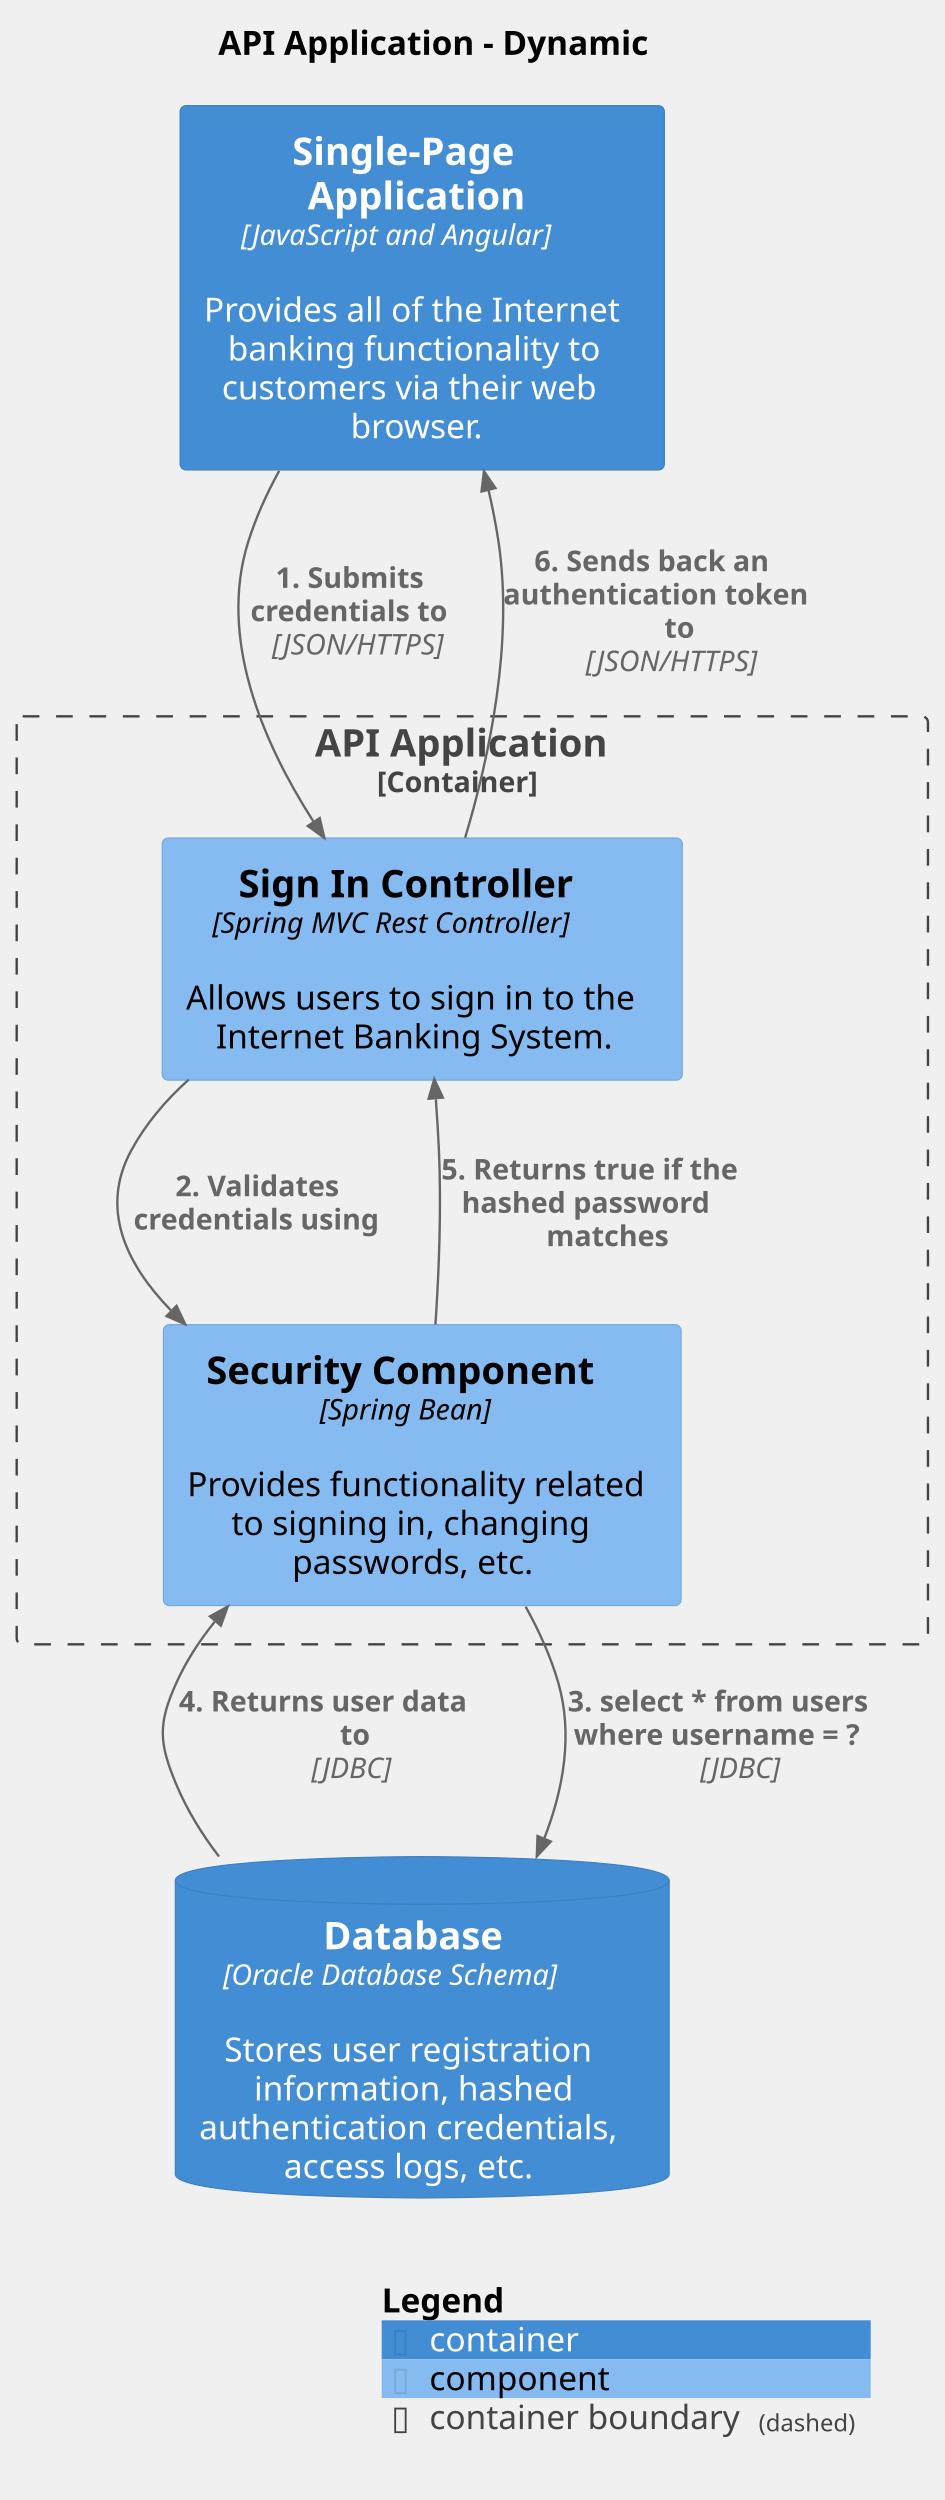
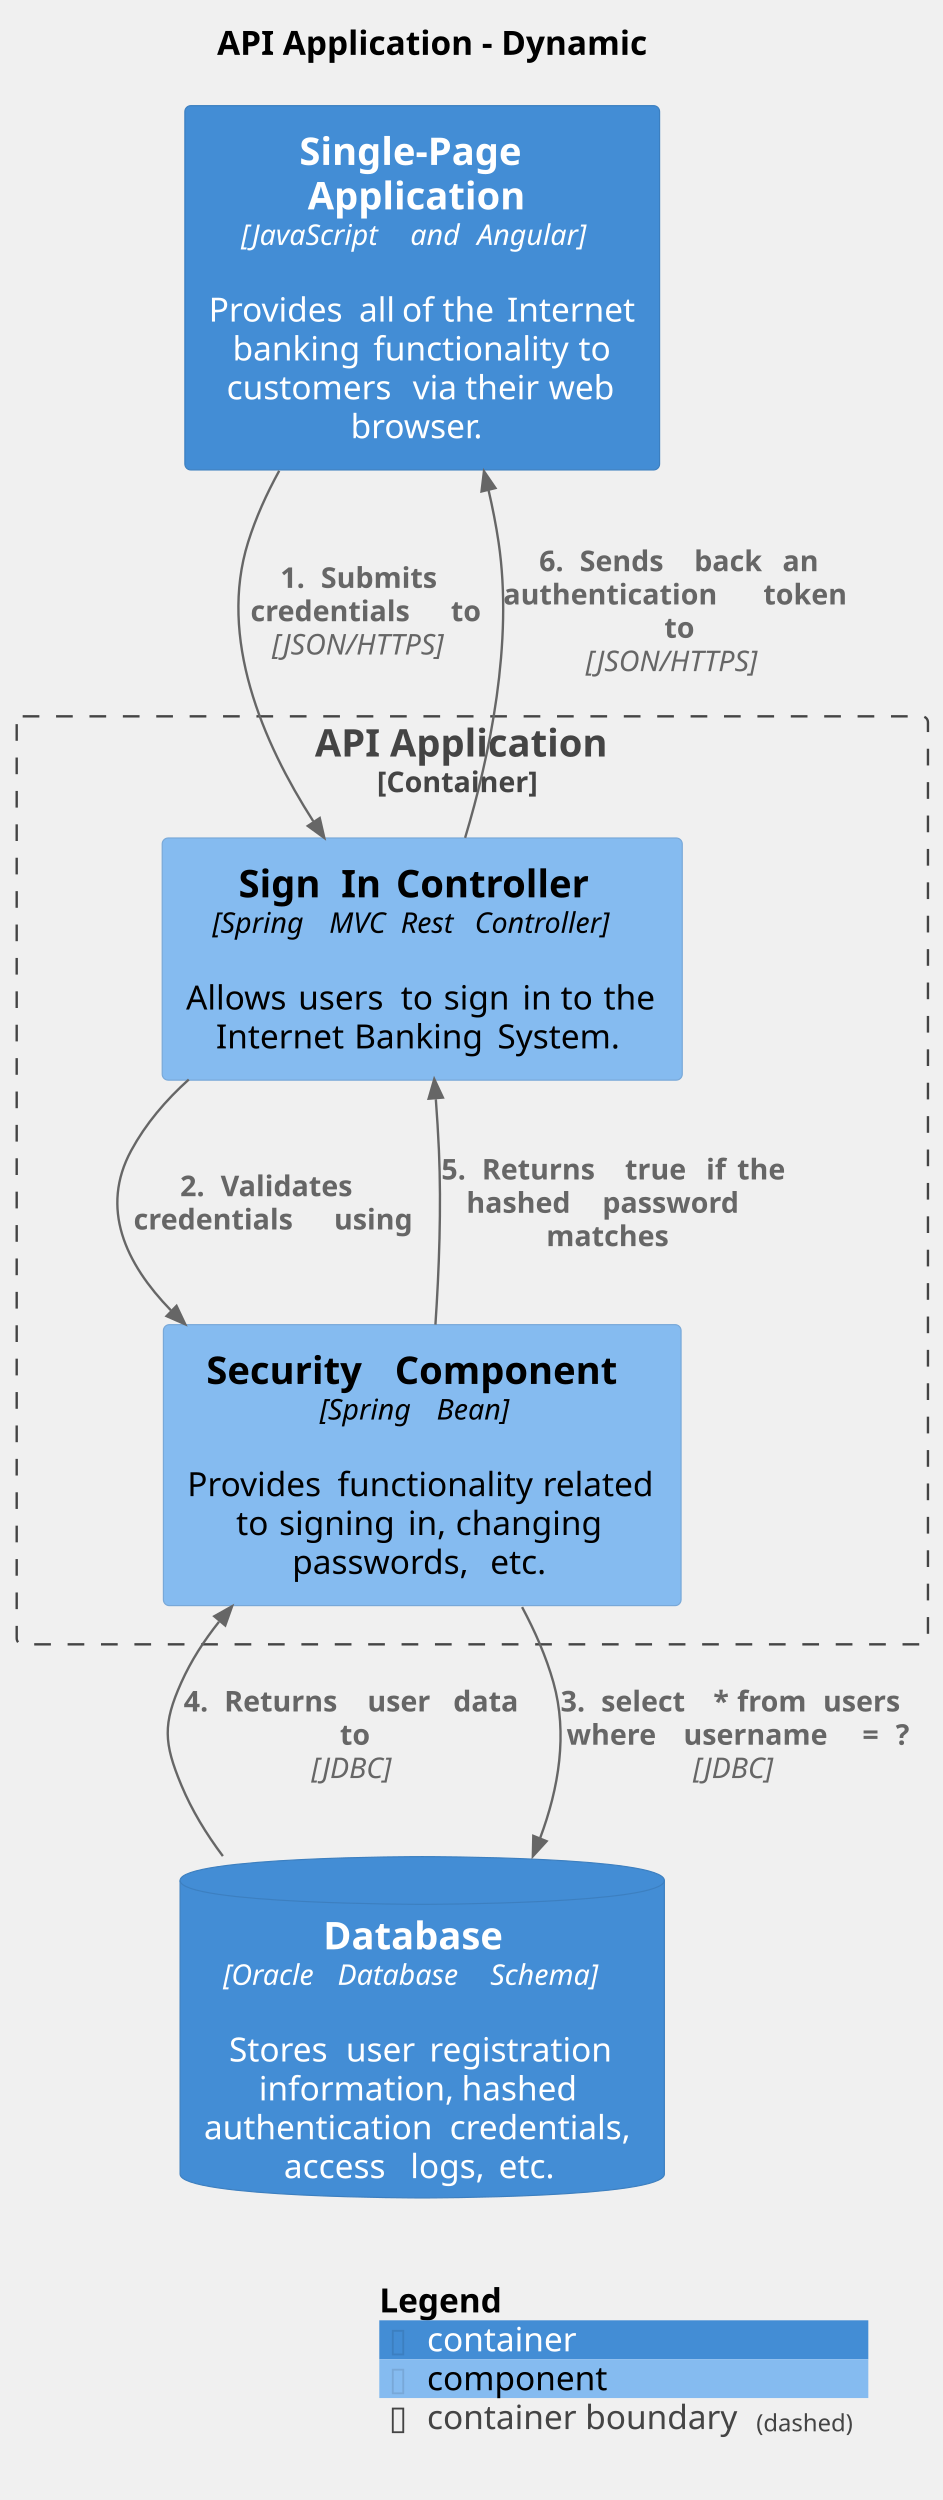
- <svg xmlns="http://www.w3.org/2000/svg" contentStyleType="text/css" height="1048px" preserveAspectRatio="none" style="width:396px;height:1048px;background:#FFFFFF;" version="1.1" viewBox="0 0 396 1048" width="396px" zoomAndPan="magnify">
+ <svg xmlns="http://www.w3.org/2000/svg" contentStyleType="text/css" height="1048px" preserveAspectRatio="none" style="width:395px;height:1048px;background:#FFFFFF;" version="1.1" viewBox="0 0 395 1048" width="395px" zoomAndPan="magnify">
  <defs />
  <g>
-     <text fill="#000000" font-family="sans-serif" font-size="14" font-weight="bold" lengthAdjust="spacing" textLength="199" x="91.5" y="22.995">API Application - Dynamic</text>
+     <text fill="#000000" font-family="sans-serif" font-size="14" font-weight="bold" lengthAdjust="spacing" textLength="199" x="91" y="22.995">API Application - Dynamic</text>
    <g id="cluster_InternetBankingSystem.APIApplication_boundary">
      <rect fill="none" height="389" rx="2.5" ry="2.5" style="stroke:#444444;stroke-width:1.0;stroke-dasharray:7.0,7.0;" width="382" x="7" y="300.297" />
      <text fill="#444444" font-family="sans-serif" font-size="16" font-weight="bold" lengthAdjust="spacing" textLength="132" x="132" y="317.148">API Application</text>
      <text fill="#444444" font-family="sans-serif" font-size="12" font-weight="bold" lengthAdjust="spacing" textLength="80" x="158" y="332.06">[Container]</text>
    </g>
    <g id="elem_InternetBankingSystem.APIApplication.SignInController">
      <rect fill="#85BBF0" height="101.484" rx="2.5" ry="2.5" style="stroke:#78A8D8;stroke-width:0.5;" width="218" x="68" y="351.297" />
-       <text fill="#000000" font-family="sans-serif" font-size="16" font-weight="bold" lengthAdjust="spacing" textLength="154" x="100" y="376.148">Sign In Controller</text>
-       <text fill="#000000" font-family="sans-serif" font-size="12" font-style="italic" lengthAdjust="spacing" textLength="176" x="89" y="391.06">[Spring MVC Rest Controller]</text>
+       <text fill="#000000" font-family="sans-serif" font-size="16" font-weight="bold" lengthAdjust="spacing" textLength="37" x="100" y="376.148">Sign</text>
+       <text fill="#000000" font-family="sans-serif" font-size="16" font-weight="bold" lengthAdjust="spacing" textLength="6" x="137" y="376.148"> </text>
+       <text fill="#000000" font-family="sans-serif" font-size="16" font-weight="bold" lengthAdjust="spacing" textLength="17" x="143" y="376.148">In</text>
+       <text fill="#000000" font-family="sans-serif" font-size="16" font-weight="bold" lengthAdjust="spacing" textLength="6" x="160" y="376.148"> </text>
+       <text fill="#000000" font-family="sans-serif" font-size="16" font-weight="bold" lengthAdjust="spacing" textLength="88" x="166" y="376.148">Controller</text>
+       <text fill="#000000" font-family="sans-serif" font-size="12" font-style="italic" lengthAdjust="spacing" textLength="45" x="89" y="391.06">[Spring</text>
+       <text fill="#000000" font-family="sans-serif" font-size="12" font-style="italic" lengthAdjust="spacing" textLength="4" x="134" y="391.06"> </text>
+       <text fill="#000000" font-family="sans-serif" font-size="12" font-style="italic" lengthAdjust="spacing" textLength="26" x="138" y="391.06">MVC</text>
+       <text fill="#000000" font-family="sans-serif" font-size="12" font-style="italic" lengthAdjust="spacing" textLength="4" x="164" y="391.06"> </text>
+       <text fill="#000000" font-family="sans-serif" font-size="12" font-style="italic" lengthAdjust="spacing" textLength="27" x="168" y="391.06">Rest</text>
+       <text fill="#000000" font-family="sans-serif" font-size="12" font-style="italic" lengthAdjust="spacing" textLength="4" x="195" y="391.06"> </text>
+       <text fill="#000000" font-family="sans-serif" font-size="12" font-style="italic" lengthAdjust="spacing" textLength="66" x="199" y="391.06">Controller]</text>
      <text fill="#000000" font-family="sans-serif" font-size="14" lengthAdjust="spacing" textLength="4" x="175" y="406.886"> </text>
-       <text fill="#000000" font-family="sans-serif" font-size="14" lengthAdjust="spacing" textLength="198" x="78" y="423.183">Allows users to sign in to the</text>
-       <text fill="#000000" font-family="sans-serif" font-size="14" lengthAdjust="spacing" textLength="173" x="90.5" y="439.479">Internet Banking System.</text>
+       <text fill="#000000" font-family="sans-serif" font-size="14" lengthAdjust="spacing" textLength="43" x="78" y="423.183">Allows</text>
+       <text fill="#000000" font-family="sans-serif" font-size="14" lengthAdjust="spacing" textLength="4" x="121" y="423.183"> </text>
+       <text fill="#000000" font-family="sans-serif" font-size="14" lengthAdjust="spacing" textLength="39" x="125" y="423.183">users</text>
+       <text fill="#000000" font-family="sans-serif" font-size="14" lengthAdjust="spacing" textLength="4" x="164" y="423.183"> </text>
+       <text fill="#000000" font-family="sans-serif" font-size="14" lengthAdjust="spacing" textLength="14" x="168" y="423.183">to</text>
+       <text fill="#000000" font-family="sans-serif" font-size="14" lengthAdjust="spacing" textLength="4" x="182" y="423.183"> </text>
+       <text fill="#000000" font-family="sans-serif" font-size="14" lengthAdjust="spacing" textLength="29" x="186" y="423.183">sign</text>
+       <text fill="#000000" font-family="sans-serif" font-size="14" lengthAdjust="spacing" textLength="4" x="215" y="423.183"> </text>
+       <text fill="#000000" font-family="sans-serif" font-size="14" lengthAdjust="spacing" textLength="12" x="219" y="423.183">in</text>
+       <text fill="#000000" font-family="sans-serif" font-size="14" lengthAdjust="spacing" textLength="4" x="231" y="423.183"> </text>
+       <text fill="#000000" font-family="sans-serif" font-size="14" lengthAdjust="spacing" textLength="14" x="235" y="423.183">to</text>
+       <text fill="#000000" font-family="sans-serif" font-size="14" lengthAdjust="spacing" textLength="4" x="249" y="423.183"> </text>
+       <text fill="#000000" font-family="sans-serif" font-size="14" lengthAdjust="spacing" textLength="23" x="253" y="423.183">the</text>
+       <text fill="#000000" font-family="sans-serif" font-size="14" lengthAdjust="spacing" textLength="54" x="90.5" y="439.479">Internet</text>
+       <text fill="#000000" font-family="sans-serif" font-size="14" lengthAdjust="spacing" textLength="4" x="144.5" y="439.479"> </text>
+       <text fill="#000000" font-family="sans-serif" font-size="14" lengthAdjust="spacing" textLength="56" x="148.5" y="439.479">Banking</text>
+       <text fill="#000000" font-family="sans-serif" font-size="14" lengthAdjust="spacing" textLength="4" x="204.5" y="439.479"> </text>
+       <text fill="#000000" font-family="sans-serif" font-size="14" lengthAdjust="spacing" textLength="55" x="208.5" y="439.479">System.</text>
    </g>
    <g id="elem_InternetBankingSystem.APIApplication.SecurityComponent">
      <rect fill="#85BBF0" height="117.781" rx="2.5" ry="2.5" style="stroke:#78A8D8;stroke-width:0.5;" width="217" x="68.5" y="555.297" />
-       <text fill="#000000" font-family="sans-serif" font-size="16" font-weight="bold" lengthAdjust="spacing" textLength="181" x="86.5" y="580.148">Security Component</text>
-       <text fill="#000000" font-family="sans-serif" font-size="12" font-style="italic" lengthAdjust="spacing" textLength="86" x="134" y="595.061">[Spring Bean]</text>
+       <text fill="#000000" font-family="sans-serif" font-size="16" font-weight="bold" lengthAdjust="spacing" textLength="73" x="86.5" y="580.148">Security</text>
+       <text fill="#000000" font-family="sans-serif" font-size="16" font-weight="bold" lengthAdjust="spacing" textLength="6" x="159.5" y="580.148"> </text>
+       <text fill="#000000" font-family="sans-serif" font-size="16" font-weight="bold" lengthAdjust="spacing" textLength="102" x="165.5" y="580.148">Component</text>
+       <text fill="#000000" font-family="sans-serif" font-size="12" font-style="italic" lengthAdjust="spacing" textLength="45" x="134" y="595.061">[Spring</text>
+       <text fill="#000000" font-family="sans-serif" font-size="12" font-style="italic" lengthAdjust="spacing" textLength="4" x="179" y="595.061"> </text>
+       <text fill="#000000" font-family="sans-serif" font-size="12" font-style="italic" lengthAdjust="spacing" textLength="37" x="183" y="595.061">Bean]</text>
      <text fill="#000000" font-family="sans-serif" font-size="14" lengthAdjust="spacing" textLength="4" x="175" y="610.886"> </text>
-       <text fill="#000000" font-family="sans-serif" font-size="14" lengthAdjust="spacing" textLength="197" x="78.5" y="627.183">Provides functionality related</text>
-       <text fill="#000000" font-family="sans-serif" font-size="14" lengthAdjust="spacing" textLength="156" x="97" y="643.48">to signing in, changing</text>
-       <text fill="#000000" font-family="sans-serif" font-size="14" lengthAdjust="spacing" textLength="109" x="122.5" y="659.776">passwords, etc.</text>
+       <text fill="#000000" font-family="sans-serif" font-size="14" lengthAdjust="spacing" textLength="59" x="78.5" y="627.183">Provides</text>
+       <text fill="#000000" font-family="sans-serif" font-size="14" lengthAdjust="spacing" textLength="4" x="137.5" y="627.183"> </text>
+       <text fill="#000000" font-family="sans-serif" font-size="14" lengthAdjust="spacing" textLength="82" x="141.5" y="627.183">functionality</text>
+       <text fill="#000000" font-family="sans-serif" font-size="14" lengthAdjust="spacing" textLength="4" x="223.5" y="627.183"> </text>
+       <text fill="#000000" font-family="sans-serif" font-size="14" lengthAdjust="spacing" textLength="48" x="227.5" y="627.183">related</text>
+       <text fill="#000000" font-family="sans-serif" font-size="14" lengthAdjust="spacing" textLength="14" x="99" y="643.48">to</text>
+       <text fill="#000000" font-family="sans-serif" font-size="14" lengthAdjust="spacing" textLength="4" x="113" y="643.48"> </text>
+       <text fill="#000000" font-family="sans-serif" font-size="14" lengthAdjust="spacing" textLength="50" x="117" y="643.48">signing</text>
+       <text fill="#000000" font-family="sans-serif" font-size="14" lengthAdjust="spacing" textLength="4" x="167" y="643.48"> </text>
+       <text fill="#000000" font-family="sans-serif" font-size="14" lengthAdjust="spacing" textLength="16" x="171" y="643.48">in,</text>
+       <text fill="#000000" font-family="sans-serif" font-size="14" lengthAdjust="spacing" textLength="4" x="187" y="643.48"> </text>
+       <text fill="#000000" font-family="sans-serif" font-size="14" lengthAdjust="spacing" textLength="64" x="191" y="643.48">changing</text>
+       <text fill="#000000" font-family="sans-serif" font-size="14" lengthAdjust="spacing" textLength="79" x="122.5" y="659.776">passwords,</text>
+       <text fill="#000000" font-family="sans-serif" font-size="14" lengthAdjust="spacing" textLength="4" x="201.5" y="659.776"> </text>
+       <text fill="#000000" font-family="sans-serif" font-size="14" lengthAdjust="spacing" textLength="26" x="205.5" y="659.776">etc.</text>
    </g>
    <g id="elem_InternetBankingSystem.Database">
-       <path d="M73.5,788.297 C73.5,778.297 177,778.297 177,778.297 C177,778.297 280.5,778.297 280.5,788.297 L280.5,911.375 C280.5,921.375 177,921.375 177,921.375 C177,921.375 73.5,921.375 73.5,911.375 L73.5,788.297 " fill="#438DD5" style="stroke:#3C7FC0;stroke-width:0.5;" />
-       <path d="M73.5,788.297 C73.5,798.297 177,798.297 177,798.297 C177,798.297 280.5,798.297 280.5,788.297 " fill="none" style="stroke:#3C7FC0;stroke-width:0.5;" />
+       <path d="M75.5,788.297 C75.5,778.297 177,778.297 177,778.297 C177,778.297 278.5,778.297 278.5,788.297 L278.5,911.375 C278.5,921.375 177,921.375 177,921.375 C177,921.375 75.5,921.375 75.5,911.375 L75.5,788.297 " fill="#438DD5" style="stroke:#3C7FC0;stroke-width:0.5;" />
+       <path d="M75.5,788.297 C75.5,798.297 177,798.297 177,798.297 C177,798.297 278.5,798.297 278.5,788.297 " fill="none" style="stroke:#3C7FC0;stroke-width:0.5;" />
      <text fill="#FFFFFF" font-family="sans-serif" font-size="16" font-weight="bold" lengthAdjust="spacing" textLength="83" x="135.5" y="817.148">Database</text>
-       <text fill="#FFFFFF" font-family="sans-serif" font-size="12" font-style="italic" lengthAdjust="spacing" textLength="167" x="93.5" y="832.061">[Oracle Database Schema]</text>
+       <text fill="#FFFFFF" font-family="sans-serif" font-size="12" font-style="italic" lengthAdjust="spacing" textLength="44" x="93.5" y="832.061">[Oracle</text>
+       <text fill="#FFFFFF" font-family="sans-serif" font-size="12" font-style="italic" lengthAdjust="spacing" textLength="4" x="137.5" y="832.061"> </text>
+       <text fill="#FFFFFF" font-family="sans-serif" font-size="12" font-style="italic" lengthAdjust="spacing" textLength="60" x="141.5" y="832.061">Database</text>
+       <text fill="#FFFFFF" font-family="sans-serif" font-size="12" font-style="italic" lengthAdjust="spacing" textLength="4" x="201.5" y="832.061"> </text>
+       <text fill="#FFFFFF" font-family="sans-serif" font-size="12" font-style="italic" lengthAdjust="spacing" textLength="55" x="205.5" y="832.061">Schema]</text>
      <text fill="#FFFFFF" font-family="sans-serif" font-size="14" lengthAdjust="spacing" textLength="4" x="175" y="847.886"> </text>
-       <text fill="#FFFFFF" font-family="sans-serif" font-size="14" lengthAdjust="spacing" textLength="162" x="94" y="864.183">Stores user registration</text>
-       <text fill="#FFFFFF" font-family="sans-serif" font-size="14" lengthAdjust="spacing" textLength="137" x="106.5" y="880.48">information, hashed</text>
-       <text fill="#FFFFFF" font-family="sans-serif" font-size="14" lengthAdjust="spacing" textLength="183" x="83.5" y="896.776">authentication credentials,</text>
-       <text fill="#FFFFFF" font-family="sans-serif" font-size="14" lengthAdjust="spacing" textLength="116" x="119" y="913.073">access logs, etc.</text>
+       <text fill="#FFFFFF" font-family="sans-serif" font-size="14" lengthAdjust="spacing" textLength="45" x="96" y="864.183">Stores</text>
+       <text fill="#FFFFFF" font-family="sans-serif" font-size="14" lengthAdjust="spacing" textLength="4" x="141" y="864.183"> </text>
+       <text fill="#FFFFFF" font-family="sans-serif" font-size="14" lengthAdjust="spacing" textLength="31" x="145" y="864.183">user</text>
+       <text fill="#FFFFFF" font-family="sans-serif" font-size="14" lengthAdjust="spacing" textLength="4" x="176" y="864.183"> </text>
+       <text fill="#FFFFFF" font-family="sans-serif" font-size="14" lengthAdjust="spacing" textLength="78" x="180" y="864.183">registration</text>
+       <text fill="#FFFFFF" font-family="sans-serif" font-size="14" lengthAdjust="spacing" textLength="81" x="108.5" y="880.48">information,</text>
+       <text fill="#FFFFFF" font-family="sans-serif" font-size="14" lengthAdjust="spacing" textLength="4" x="189.5" y="880.48"> </text>
+       <text fill="#FFFFFF" font-family="sans-serif" font-size="14" lengthAdjust="spacing" textLength="52" x="193.5" y="880.48">hashed</text>
+       <text fill="#FFFFFF" font-family="sans-serif" font-size="14" lengthAdjust="spacing" textLength="99" x="85.5" y="896.776">authentication</text>
+       <text fill="#FFFFFF" font-family="sans-serif" font-size="14" lengthAdjust="spacing" textLength="4" x="184.5" y="896.776"> </text>
+       <text fill="#FFFFFF" font-family="sans-serif" font-size="14" lengthAdjust="spacing" textLength="80" x="188.5" y="896.776">credentials,</text>
+       <text fill="#FFFFFF" font-family="sans-serif" font-size="14" lengthAdjust="spacing" textLength="49" x="119" y="913.073">access</text>
+       <text fill="#FFFFFF" font-family="sans-serif" font-size="14" lengthAdjust="spacing" textLength="4" x="168" y="913.073"> </text>
+       <text fill="#FFFFFF" font-family="sans-serif" font-size="14" lengthAdjust="spacing" textLength="33" x="172" y="913.073">logs,</text>
+       <text fill="#FFFFFF" font-family="sans-serif" font-size="14" lengthAdjust="spacing" textLength="4" x="205" y="913.073"> </text>
+       <text fill="#FFFFFF" font-family="sans-serif" font-size="14" lengthAdjust="spacing" textLength="26" x="209" y="913.073">etc.</text>
    </g>
    <g id="elem_InternetBankingSystem.SinglePageApplication">
-       <rect fill="#438DD5" height="152.703" rx="2.5" ry="2.5" style="stroke:#3C7FC0;stroke-width:0.5;" width="203" x="75.5" y="44.297" />
-       <text fill="#FFFFFF" font-family="sans-serif" font-size="16" font-weight="bold" lengthAdjust="spacing" textLength="103" x="122.5" y="69.148">Single-Page</text>
+       <rect fill="#438DD5" height="152.703" rx="2.5" ry="2.5" style="stroke:#3C7FC0;stroke-width:0.5;" width="199" x="77.5" y="44.297" />
+       <text fill="#FFFFFF" font-family="sans-serif" font-size="16" font-weight="bold" lengthAdjust="spacing" textLength="103" x="125.5" y="69.148">Single-Page</text>
      <text fill="#FFFFFF" font-family="sans-serif" font-size="16" font-weight="bold" lengthAdjust="spacing" textLength="96" x="129" y="87.773">Application</text>
-       <text fill="#FFFFFF" font-family="sans-serif" font-size="12" font-style="italic" lengthAdjust="spacing" textLength="152" x="101" y="102.686">[JavaScript and Angular]</text>
+       <text fill="#FFFFFF" font-family="sans-serif" font-size="12" font-style="italic" lengthAdjust="spacing" textLength="67" x="101" y="102.686">[JavaScript</text>
+       <text fill="#FFFFFF" font-family="sans-serif" font-size="12" font-style="italic" lengthAdjust="spacing" textLength="4" x="168" y="102.686"> </text>
+       <text fill="#FFFFFF" font-family="sans-serif" font-size="12" font-style="italic" lengthAdjust="spacing" textLength="24" x="172" y="102.686">and</text>
+       <text fill="#FFFFFF" font-family="sans-serif" font-size="12" font-style="italic" lengthAdjust="spacing" textLength="4" x="196" y="102.686"> </text>
+       <text fill="#FFFFFF" font-family="sans-serif" font-size="12" font-style="italic" lengthAdjust="spacing" textLength="53" x="200" y="102.686">Angular]</text>
      <text fill="#FFFFFF" font-family="sans-serif" font-size="14" lengthAdjust="spacing" textLength="4" x="175" y="118.511"> </text>
-       <text fill="#FFFFFF" font-family="sans-serif" font-size="14" lengthAdjust="spacing" textLength="179" x="85.5" y="134.808">Provides all of the Internet</text>
-       <text fill="#FFFFFF" font-family="sans-serif" font-size="14" lengthAdjust="spacing" textLength="159" x="95.5" y="151.105">banking functionality to</text>
-       <text fill="#FFFFFF" font-family="sans-serif" font-size="14" lengthAdjust="spacing" textLength="164" x="93" y="167.401">customers via their web</text>
+       <text fill="#FFFFFF" font-family="sans-serif" font-size="14" lengthAdjust="spacing" textLength="59" x="87.5" y="134.808">Provides</text>
+       <text fill="#FFFFFF" font-family="sans-serif" font-size="14" lengthAdjust="spacing" textLength="4" x="146.5" y="134.808"> </text>
+       <text fill="#FFFFFF" font-family="sans-serif" font-size="14" lengthAdjust="spacing" textLength="14" x="150.5" y="134.808">all</text>
+       <text fill="#FFFFFF" font-family="sans-serif" font-size="14" lengthAdjust="spacing" textLength="4" x="164.5" y="134.808"> </text>
+       <text fill="#FFFFFF" font-family="sans-serif" font-size="14" lengthAdjust="spacing" textLength="13" x="168.5" y="134.808">of</text>
+       <text fill="#FFFFFF" font-family="sans-serif" font-size="14" lengthAdjust="spacing" textLength="4" x="181.5" y="134.808"> </text>
+       <text fill="#FFFFFF" font-family="sans-serif" font-size="14" lengthAdjust="spacing" textLength="23" x="185.5" y="134.808">the</text>
+       <text fill="#FFFFFF" font-family="sans-serif" font-size="14" lengthAdjust="spacing" textLength="4" x="208.5" y="134.808"> </text>
+       <text fill="#FFFFFF" font-family="sans-serif" font-size="14" lengthAdjust="spacing" textLength="54" x="212.5" y="134.808">Internet</text>
+       <text fill="#FFFFFF" font-family="sans-serif" font-size="14" lengthAdjust="spacing" textLength="55" x="97.5" y="151.105">banking</text>
+       <text fill="#FFFFFF" font-family="sans-serif" font-size="14" lengthAdjust="spacing" textLength="4" x="152.5" y="151.105"> </text>
+       <text fill="#FFFFFF" font-family="sans-serif" font-size="14" lengthAdjust="spacing" textLength="82" x="156.5" y="151.105">functionality</text>
+       <text fill="#FFFFFF" font-family="sans-serif" font-size="14" lengthAdjust="spacing" textLength="4" x="238.5" y="151.105"> </text>
+       <text fill="#FFFFFF" font-family="sans-serif" font-size="14" lengthAdjust="spacing" textLength="14" x="242.5" y="151.105">to</text>
+       <text fill="#FFFFFF" font-family="sans-serif" font-size="14" lengthAdjust="spacing" textLength="74" x="95" y="167.401">customers</text>
+       <text fill="#FFFFFF" font-family="sans-serif" font-size="14" lengthAdjust="spacing" textLength="4" x="169" y="167.401"> </text>
+       <text fill="#FFFFFF" font-family="sans-serif" font-size="14" lengthAdjust="spacing" textLength="18" x="173" y="167.401">via</text>
+       <text fill="#FFFFFF" font-family="sans-serif" font-size="14" lengthAdjust="spacing" textLength="4" x="191" y="167.401"> </text>
+       <text fill="#FFFFFF" font-family="sans-serif" font-size="14" lengthAdjust="spacing" textLength="31" x="195" y="167.401">their</text>
+       <text fill="#FFFFFF" font-family="sans-serif" font-size="14" lengthAdjust="spacing" textLength="4" x="226" y="167.401"> </text>
+       <text fill="#FFFFFF" font-family="sans-serif" font-size="14" lengthAdjust="spacing" textLength="29" x="230" y="167.401">web</text>
      <text fill="#FFFFFF" font-family="sans-serif" font-size="14" lengthAdjust="spacing" textLength="60" x="147" y="183.698">browser.</text>
    </g>
    <g id="link_InternetBankingSystem.SinglePageApplication_InternetBankingSystem.APIApplication.SignInController">
      <path d="M117.05,197.347 C111.74,207.007 107.19,217.087 104,227.297 C91.5,267.337 109.89,310.847 131.33,344.277 " fill="none" id="InternetBankingSystem.SinglePageApplication-to-InternetBankingSystem.APIApplication.SignInController" style="stroke:#666666;stroke-width:1.0;" />
      <polygon fill="#666666" points="135.95,351.257,134.037,342.93,129.034,346.241,135.95,351.257" style="stroke:#666666;stroke-width:1.0;" />
-       <text fill="#666666" font-family="sans-serif" font-size="12" font-weight="bold" lengthAdjust="spacing" textLength="74" x="115.5" y="246.435">1. Submits</text>
-       <text fill="#666666" font-family="sans-serif" font-size="12" font-weight="bold" lengthAdjust="spacing" textLength="99" x="105" y="260.404">credentials to</text>
+       <text fill="#666666" font-family="sans-serif" font-size="12" font-weight="bold" lengthAdjust="spacing" textLength="13" x="117.5" y="246.435">1.</text>
+       <text fill="#666666" font-family="sans-serif" font-size="12" font-weight="bold" lengthAdjust="spacing" textLength="4" x="130.5" y="246.435"> </text>
+       <text fill="#666666" font-family="sans-serif" font-size="12" font-weight="bold" lengthAdjust="spacing" textLength="57" x="134.5" y="246.435">Submits</text>
+       <text fill="#666666" font-family="sans-serif" font-size="12" font-weight="bold" lengthAdjust="spacing" textLength="80" x="105" y="260.404">credentials</text>
+       <text fill="#666666" font-family="sans-serif" font-size="12" font-weight="bold" lengthAdjust="spacing" textLength="4" x="185" y="260.404"> </text>
+       <text fill="#666666" font-family="sans-serif" font-size="12" font-weight="bold" lengthAdjust="spacing" textLength="15" x="189" y="260.404">to</text>
      <text fill="#666666" font-family="sans-serif" font-size="12" font-style="italic" lengthAdjust="spacing" textLength="81" x="114" y="274.373">[JSON/HTTPS]</text>
    </g>
    <g id="link_InternetBankingSystem.APIApplication.SignInController_InternetBankingSystem.SinglePageApplication">
      <path d="M194.97,351.217 C205.35,316.597 215.22,269.257 209,227.297 C207.94,220.137 206.49,212.787 204.8,205.467 " fill="none" id="InternetBankingSystem.APIApplication.SignInController-to-InternetBankingSystem.SinglePageApplication" style="stroke:#666666;stroke-width:1.0;" />
      <polygon fill="#666666" points="202.87,197.537,201.856,206.02,207.684,204.595,202.87,197.537" style="stroke:#666666;stroke-width:1.0;" />
-       <text fill="#666666" font-family="sans-serif" font-size="12" font-weight="bold" lengthAdjust="spacing" textLength="120" x="224" y="239.435">6. Sends back an</text>
-       <text fill="#666666" font-family="sans-serif" font-size="12" font-weight="bold" lengthAdjust="spacing" textLength="150" x="211" y="253.404">authentication token</text>
+       <text fill="#666666" font-family="sans-serif" font-size="12" font-weight="bold" lengthAdjust="spacing" textLength="13" x="226" y="239.435">6.</text>
+       <text fill="#666666" font-family="sans-serif" font-size="12" font-weight="bold" lengthAdjust="spacing" textLength="4" x="239" y="239.435"> </text>
+       <text fill="#666666" font-family="sans-serif" font-size="12" font-weight="bold" lengthAdjust="spacing" textLength="44" x="243" y="239.435">Sends</text>
+       <text fill="#666666" font-family="sans-serif" font-size="12" font-weight="bold" lengthAdjust="spacing" textLength="4" x="287" y="239.435"> </text>
+       <text fill="#666666" font-family="sans-serif" font-size="12" font-weight="bold" lengthAdjust="spacing" textLength="33" x="291" y="239.435">back</text>
+       <text fill="#666666" font-family="sans-serif" font-size="12" font-weight="bold" lengthAdjust="spacing" textLength="4" x="324" y="239.435"> </text>
+       <text fill="#666666" font-family="sans-serif" font-size="12" font-weight="bold" lengthAdjust="spacing" textLength="18" x="328" y="239.435">an</text>
+       <text fill="#666666" font-family="sans-serif" font-size="12" font-weight="bold" lengthAdjust="spacing" textLength="105" x="211" y="253.404">authentication</text>
+       <text fill="#666666" font-family="sans-serif" font-size="12" font-weight="bold" lengthAdjust="spacing" textLength="4" x="316" y="253.404"> </text>
+       <text fill="#666666" font-family="sans-serif" font-size="12" font-weight="bold" lengthAdjust="spacing" textLength="41" x="320" y="253.404">token</text>
      <text fill="#666666" font-family="sans-serif" font-size="12" font-weight="bold" lengthAdjust="spacing" textLength="15" x="278.5" y="267.373">to</text>
      <text fill="#666666" font-family="sans-serif" font-size="12" font-style="italic" lengthAdjust="spacing" textLength="81" x="245.5" y="281.342">[JSON/HTTPS]</text>
    </g>
    <g id="link_InternetBankingSystem.APIApplication.SignInController_InternetBankingSystem.APIApplication.SecurityComponent">
      <path d="M79.13,452.537 C69.51,461.187 61.08,471.077 55,482.297 C41.93,506.417 52.38,529.487 71.69,549.347 " fill="none" id="InternetBankingSystem.APIApplication.SignInController-to-InternetBankingSystem.APIApplication.SecurityComponent" style="stroke:#666666;stroke-width:1.0;" />
      <polygon fill="#666666" points="77.65,555.137,73.997,547.413,69.819,551.72,77.65,555.137" style="stroke:#666666;stroke-width:1.0;" />
-       <text fill="#666666" font-family="sans-serif" font-size="12" font-weight="bold" lengthAdjust="spacing" textLength="84" x="73.5" y="501.435">2. Validates</text>
-       <text fill="#666666" font-family="sans-serif" font-size="12" font-weight="bold" lengthAdjust="spacing" textLength="123" x="56" y="515.404">credentials using</text>
+       <text fill="#666666" font-family="sans-serif" font-size="12" font-weight="bold" lengthAdjust="spacing" textLength="13" x="75.5" y="501.435">2.</text>
+       <text fill="#666666" font-family="sans-serif" font-size="12" font-weight="bold" lengthAdjust="spacing" textLength="4" x="88.5" y="501.435"> </text>
+       <text fill="#666666" font-family="sans-serif" font-size="12" font-weight="bold" lengthAdjust="spacing" textLength="67" x="92.5" y="501.435">Validates</text>
+       <text fill="#666666" font-family="sans-serif" font-size="12" font-weight="bold" lengthAdjust="spacing" textLength="80" x="56" y="515.404">credentials</text>
+       <text fill="#666666" font-family="sans-serif" font-size="12" font-weight="bold" lengthAdjust="spacing" textLength="4" x="136" y="515.404"> </text>
+       <text fill="#666666" font-family="sans-serif" font-size="12" font-weight="bold" lengthAdjust="spacing" textLength="39" x="140" y="515.404">using</text>
    </g>
    <g id="link_InternetBankingSystem.APIApplication.SecurityComponent_InternetBankingSystem.APIApplication.SignInController">
      <path d="M182.53,555.267 C184.06,532.517 185.05,506.187 184,482.297 C183.69,475.337 183.24,468.037 182.7,460.807 " fill="none" id="InternetBankingSystem.APIApplication.SecurityComponent-to-InternetBankingSystem.APIApplication.SignInController" style="stroke:#666666;stroke-width:1.0;" />
      <polygon fill="#666666" points="182.04,452.367,179.678,460.578,185.66,460.106,182.04,452.367" style="stroke:#666666;stroke-width:1.0;" />
-       <text fill="#666666" font-family="sans-serif" font-size="12" font-weight="bold" lengthAdjust="spacing" textLength="148" x="185" y="494.435">5. Returns true if the</text>
-       <text fill="#666666" font-family="sans-serif" font-size="12" font-weight="bold" lengthAdjust="spacing" textLength="127" x="193.5" y="508.404">hashed password</text>
+       <text fill="#666666" font-family="sans-serif" font-size="12" font-weight="bold" lengthAdjust="spacing" textLength="13" x="185" y="494.435">5.</text>
+       <text fill="#666666" font-family="sans-serif" font-size="12" font-weight="bold" lengthAdjust="spacing" textLength="4" x="198" y="494.435"> </text>
+       <text fill="#666666" font-family="sans-serif" font-size="12" font-weight="bold" lengthAdjust="spacing" textLength="56" x="202" y="494.435">Returns</text>
+       <text fill="#666666" font-family="sans-serif" font-size="12" font-weight="bold" lengthAdjust="spacing" textLength="4" x="258" y="494.435"> </text>
+       <text fill="#666666" font-family="sans-serif" font-size="12" font-weight="bold" lengthAdjust="spacing" textLength="30" x="262" y="494.435">true</text>
+       <text fill="#666666" font-family="sans-serif" font-size="12" font-weight="bold" lengthAdjust="spacing" textLength="4" x="292" y="494.435"> </text>
+       <text fill="#666666" font-family="sans-serif" font-size="12" font-weight="bold" lengthAdjust="spacing" textLength="9" x="296" y="494.435">if</text>
+       <text fill="#666666" font-family="sans-serif" font-size="12" font-weight="bold" lengthAdjust="spacing" textLength="4" x="305" y="494.435"> </text>
+       <text fill="#666666" font-family="sans-serif" font-size="12" font-weight="bold" lengthAdjust="spacing" textLength="24" x="309" y="494.435">the</text>
+       <text fill="#666666" font-family="sans-serif" font-size="12" font-weight="bold" lengthAdjust="spacing" textLength="53" x="195.5" y="508.404">hashed</text>
+       <text fill="#666666" font-family="sans-serif" font-size="12" font-weight="bold" lengthAdjust="spacing" textLength="4" x="248.5" y="508.404"> </text>
+       <text fill="#666666" font-family="sans-serif" font-size="12" font-weight="bold" lengthAdjust="spacing" textLength="70" x="252.5" y="508.404">password</text>
      <text fill="#666666" font-family="sans-serif" font-size="12" font-weight="bold" lengthAdjust="spacing" textLength="60" x="229" y="522.373">matches</text>
    </g>
    <g id="link_InternetBankingSystem.APIApplication.SecurityComponent_InternetBankingSystem.Database">
-       <path d="M220.36,673.537 C225.98,683.677 230.86,694.457 234,705.297 C240.25,726.847 236.32,749.657 228.19,770.587 " fill="none" id="InternetBankingSystem.APIApplication.SecurityComponent-to-InternetBankingSystem.Database" style="stroke:#666666;stroke-width:1.0;" />
-       <polygon fill="#666666" points="225.02,778.207,230.862,771.972,225.322,769.668,225.02,778.207" style="stroke:#666666;stroke-width:1.0;" />
-       <text fill="#666666" font-family="sans-serif" font-size="12" font-weight="bold" lengthAdjust="spacing" textLength="150" x="238" y="717.436">3. select * from users</text>
-       <text fill="#666666" font-family="sans-serif" font-size="12" font-weight="bold" lengthAdjust="spacing" textLength="145" x="240.5" y="731.404">where username = ?</text>
-       <text fill="#666666" font-family="sans-serif" font-size="12" font-style="italic" lengthAdjust="spacing" textLength="39" x="293.5" y="745.373">[JDBC]</text>
+       <path d="M218.85,673.687 C224.27,683.807 228.97,694.547 232,705.297 C238.05,726.797 234.26,749.587 226.42,770.517 " fill="none" id="InternetBankingSystem.APIApplication.SecurityComponent-to-InternetBankingSystem.Database" style="stroke:#666666;stroke-width:1.0;" />
+       <polygon fill="#666666" points="223.36,778.137,229.127,771.833,223.56,769.595,223.36,778.137" style="stroke:#666666;stroke-width:1.0;" />
+       <text fill="#666666" font-family="sans-serif" font-size="12" font-weight="bold" lengthAdjust="spacing" textLength="13" x="235" y="717.436">3.</text>
+       <text fill="#666666" font-family="sans-serif" font-size="12" font-weight="bold" lengthAdjust="spacing" textLength="4" x="248" y="717.436"> </text>
+       <text fill="#666666" font-family="sans-serif" font-size="12" font-weight="bold" lengthAdjust="spacing" textLength="43" x="252" y="717.436">select</text>
+       <text fill="#666666" font-family="sans-serif" font-size="12" font-weight="bold" lengthAdjust="spacing" textLength="4" x="295" y="717.436"> </text>
+       <text fill="#666666" font-family="sans-serif" font-size="12" font-weight="bold" lengthAdjust="spacing" textLength="6" x="299" y="717.436">*</text>
+       <text fill="#666666" font-family="sans-serif" font-size="12" font-weight="bold" lengthAdjust="spacing" textLength="4" x="305" y="717.436"> </text>
+       <text fill="#666666" font-family="sans-serif" font-size="12" font-weight="bold" lengthAdjust="spacing" textLength="32" x="309" y="717.436">from</text>
+       <text fill="#666666" font-family="sans-serif" font-size="12" font-weight="bold" lengthAdjust="spacing" textLength="4" x="341" y="717.436"> </text>
+       <text fill="#666666" font-family="sans-serif" font-size="12" font-weight="bold" lengthAdjust="spacing" textLength="40" x="345" y="717.436">users</text>
+       <text fill="#666666" font-family="sans-serif" font-size="12" font-weight="bold" lengthAdjust="spacing" textLength="45" x="237.5" y="731.404">where</text>
+       <text fill="#666666" font-family="sans-serif" font-size="12" font-weight="bold" lengthAdjust="spacing" textLength="4" x="282.5" y="731.404"> </text>
+       <text fill="#666666" font-family="sans-serif" font-size="12" font-weight="bold" lengthAdjust="spacing" textLength="71" x="286.5" y="731.404">username</text>
+       <text fill="#666666" font-family="sans-serif" font-size="12" font-weight="bold" lengthAdjust="spacing" textLength="4" x="357.5" y="731.404"> </text>
+       <text fill="#666666" font-family="sans-serif" font-size="12" font-weight="bold" lengthAdjust="spacing" textLength="10" x="361.5" y="731.404">=</text>
+       <text fill="#666666" font-family="sans-serif" font-size="12" font-weight="bold" lengthAdjust="spacing" textLength="4" x="371.5" y="731.404"> </text>
+       <text fill="#666666" font-family="sans-serif" font-size="12" font-weight="bold" lengthAdjust="spacing" textLength="7" x="375.5" y="731.404">?</text>
+       <text fill="#666666" font-family="sans-serif" font-size="12" font-style="italic" lengthAdjust="spacing" textLength="39" x="290.5" y="745.373">[JDBC]</text>
    </g>
    <g id="link_InternetBankingSystem.Database_InternetBankingSystem.APIApplication.SecurityComponent">
-       <path d="M91.79,778.247 C84.65,768.917 78.46,758.887 74,748.297 C66.58,730.687 66.1,722.697 74,705.297 C78.1,696.257 83.61,687.777 89.96,679.907 " fill="none" id="InternetBankingSystem.Database-to-InternetBankingSystem.APIApplication.SecurityComponent" style="stroke:#666666;stroke-width:1.0;" />
-       <polygon fill="#666666" points="95.48,673.437,88.008,677.58,92.575,681.472,95.48,673.437" style="stroke:#666666;stroke-width:1.0;" />
-       <text fill="#666666" font-family="sans-serif" font-size="12" font-weight="bold" lengthAdjust="spacing" textLength="146" x="75" y="717.436">4. Returns user data</text>
+       <path d="M93.43,778.077 C86.43,768.777 80.37,758.807 76,748.297 C68.66,730.647 68.18,722.737 76,705.297 C80.05,696.257 85.51,687.747 91.81,679.847 " fill="none" id="InternetBankingSystem.Database-to-InternetBankingSystem.APIApplication.SecurityComponent" style="stroke:#666666;stroke-width:1.0;" />
+       <polygon fill="#666666" points="97.28,673.357,89.829,677.538,94.415,681.406,97.28,673.357" style="stroke:#666666;stroke-width:1.0;" />
+       <text fill="#666666" font-family="sans-serif" font-size="12" font-weight="bold" lengthAdjust="spacing" textLength="13" x="77" y="717.436">4.</text>
+       <text fill="#666666" font-family="sans-serif" font-size="12" font-weight="bold" lengthAdjust="spacing" textLength="4" x="90" y="717.436"> </text>
+       <text fill="#666666" font-family="sans-serif" font-size="12" font-weight="bold" lengthAdjust="spacing" textLength="56" x="94" y="717.436">Returns</text>
+       <text fill="#666666" font-family="sans-serif" font-size="12" font-weight="bold" lengthAdjust="spacing" textLength="4" x="150" y="717.436"> </text>
+       <text fill="#666666" font-family="sans-serif" font-size="12" font-weight="bold" lengthAdjust="spacing" textLength="32" x="154" y="717.436">user</text>
+       <text fill="#666666" font-family="sans-serif" font-size="12" font-weight="bold" lengthAdjust="spacing" textLength="4" x="186" y="717.436"> </text>
+       <text fill="#666666" font-family="sans-serif" font-size="12" font-weight="bold" lengthAdjust="spacing" textLength="33" x="190" y="717.436">data</text>
      <text fill="#666666" font-family="sans-serif" font-size="12" font-weight="bold" lengthAdjust="spacing" textLength="15" x="142.5" y="731.404">to</text>
      <text fill="#666666" font-family="sans-serif" font-size="12" font-style="italic" lengthAdjust="spacing" textLength="39" x="130.5" y="745.373">[JDBC]</text>
    </g>
-     <rect fill="none" height="16.297" style="stroke:none;stroke-width:1.0;" width="205" x="160" y="956.375" />
-     <text fill="#000000" font-family="sans-serif" font-size="14" font-weight="bold" lengthAdjust="spacing" textLength="59" x="160" y="969.37">Legend</text>
-     <text fill="#FFFFFF" font-family="sans-serif" font-size="14" lengthAdjust="spacing" textLength="4" x="219" y="969.37"> </text>
-     <rect fill="#438DD5" height="16.297" style="stroke:none;stroke-width:1.0;" width="205" x="160" y="972.672" />
-     <text fill="#3C7FC0" font-family="sans-serif" font-size="14" lengthAdjust="spacing" textLength="8" x="164" y="985.667">▯</text>
-     <text fill="#FFFFFF" font-family="sans-serif" font-size="14" lengthAdjust="spacing" textLength="4" x="172" y="985.667"> </text>
-     <text fill="#FFFFFF" font-family="sans-serif" font-size="14" lengthAdjust="spacing" textLength="65" x="180" y="985.667">container</text>
-     <text fill="#FFFFFF" font-family="sans-serif" font-size="14" lengthAdjust="spacing" textLength="4" x="249" y="985.667"> </text>
-     <rect fill="#85BBF0" height="16.297" style="stroke:none;stroke-width:1.0;" width="205" x="160" y="988.969" />
-     <text fill="#78A8D8" font-family="sans-serif" font-size="14" lengthAdjust="spacing" textLength="8" x="164" y="1001.964">▯</text>
-     <text fill="#FFFFFF" font-family="sans-serif" font-size="14" lengthAdjust="spacing" textLength="4" x="172" y="1001.964"> </text>
-     <text fill="#000000" font-family="sans-serif" font-size="14" lengthAdjust="spacing" textLength="80" x="180" y="1001.964">component</text>
-     <text fill="#FFFFFF" font-family="sans-serif" font-size="14" lengthAdjust="spacing" textLength="4" x="264" y="1001.964"> </text>
-     <rect fill="none" height="16.297" style="stroke:none;stroke-width:1.0;" width="205" x="160" y="1005.266" />
-     <text fill="#444444" font-family="sans-serif" font-size="14" lengthAdjust="spacing" textLength="8" x="164" y="1018.261">▯</text>
-     <text fill="#FFFFFF" font-family="sans-serif" font-size="14" lengthAdjust="spacing" textLength="4" x="172" y="1018.261"> </text>
-     <text fill="#444444" font-family="sans-serif" font-size="14" lengthAdjust="spacing" textLength="134" x="180" y="1018.261">container boundary</text>
-     <text fill="#444444" font-family="sans-serif" font-size="10" lengthAdjust="spacing" textLength="43" x="318" y="1019.204">(dashed)</text>
-     <text fill="#FFFFFF" font-family="sans-serif" font-size="14" lengthAdjust="spacing" textLength="4" x="361" y="1018.261"> </text>
-     <line style="stroke:none;stroke-width:1.0;" x1="160" x2="365" y1="956.375" y2="956.375" />
-     <line style="stroke:none;stroke-width:1.0;" x1="160" x2="365" y1="972.672" y2="972.672" />
-     <line style="stroke:none;stroke-width:1.0;" x1="160" x2="365" y1="988.969" y2="988.969" />
-     <line style="stroke:none;stroke-width:1.0;" x1="160" x2="365" y1="1005.266" y2="1005.266" />
-     <line style="stroke:none;stroke-width:1.0;" x1="160" x2="365" y1="1021.562" y2="1021.562" />
-     <line style="stroke:none;stroke-width:1.0;" x1="160" x2="160" y1="956.375" y2="1021.562" />
-     <line style="stroke:none;stroke-width:1.0;" x1="365" x2="365" y1="956.375" y2="1021.562" />
+     <rect fill="none" height="16.297" style="stroke:none;stroke-width:1.0;" width="205" x="159" y="956.375" />
+     <text fill="#000000" font-family="sans-serif" font-size="14" font-weight="bold" lengthAdjust="spacing" textLength="59" x="159" y="969.37">Legend</text>
+     <text fill="#FFFFFF" font-family="sans-serif" font-size="14" lengthAdjust="spacing" textLength="4" x="218" y="969.37"> </text>
+     <rect fill="#438DD5" height="16.297" style="stroke:none;stroke-width:1.0;" width="205" x="159" y="972.672" />
+     <text fill="#3C7FC0" font-family="sans-serif" font-size="14" lengthAdjust="spacing" textLength="8" x="163" y="985.667">▯</text>
+     <text fill="#FFFFFF" font-family="sans-serif" font-size="14" lengthAdjust="spacing" textLength="4" x="171" y="985.667"> </text>
+     <text fill="#FFFFFF" font-family="sans-serif" font-size="14" lengthAdjust="spacing" textLength="65" x="179" y="985.667">container</text>
+     <text fill="#FFFFFF" font-family="sans-serif" font-size="14" lengthAdjust="spacing" textLength="4" x="248" y="985.667"> </text>
+     <rect fill="#85BBF0" height="16.297" style="stroke:none;stroke-width:1.0;" width="205" x="159" y="988.969" />
+     <text fill="#78A8D8" font-family="sans-serif" font-size="14" lengthAdjust="spacing" textLength="8" x="163" y="1001.964">▯</text>
+     <text fill="#FFFFFF" font-family="sans-serif" font-size="14" lengthAdjust="spacing" textLength="4" x="171" y="1001.964"> </text>
+     <text fill="#000000" font-family="sans-serif" font-size="14" lengthAdjust="spacing" textLength="80" x="179" y="1001.964">component</text>
+     <text fill="#FFFFFF" font-family="sans-serif" font-size="14" lengthAdjust="spacing" textLength="4" x="263" y="1001.964"> </text>
+     <rect fill="none" height="16.297" style="stroke:none;stroke-width:1.0;" width="205" x="159" y="1005.266" />
+     <text fill="#444444" font-family="sans-serif" font-size="14" lengthAdjust="spacing" textLength="8" x="163" y="1018.261">▯</text>
+     <text fill="#FFFFFF" font-family="sans-serif" font-size="14" lengthAdjust="spacing" textLength="4" x="171" y="1018.261"> </text>
+     <text fill="#444444" font-family="sans-serif" font-size="14" lengthAdjust="spacing" textLength="134" x="179" y="1018.261">container boundary</text>
+     <text fill="#444444" font-family="sans-serif" font-size="10" lengthAdjust="spacing" textLength="43" x="317" y="1019.204">(dashed)</text>
+     <text fill="#FFFFFF" font-family="sans-serif" font-size="14" lengthAdjust="spacing" textLength="4" x="360" y="1018.261"> </text>
+     <line style="stroke:none;stroke-width:1.0;" x1="159" x2="364" y1="956.375" y2="956.375" />
+     <line style="stroke:none;stroke-width:1.0;" x1="159" x2="364" y1="972.672" y2="972.672" />
+     <line style="stroke:none;stroke-width:1.0;" x1="159" x2="364" y1="988.969" y2="988.969" />
+     <line style="stroke:none;stroke-width:1.0;" x1="159" x2="364" y1="1005.266" y2="1005.266" />
+     <line style="stroke:none;stroke-width:1.0;" x1="159" x2="364" y1="1021.562" y2="1021.562" />
+     <line style="stroke:none;stroke-width:1.0;" x1="159" x2="159" y1="956.375" y2="1021.562" />
+     <line style="stroke:none;stroke-width:1.0;" x1="364" x2="364" y1="956.375" y2="1021.562" />
  </g>
</svg>
